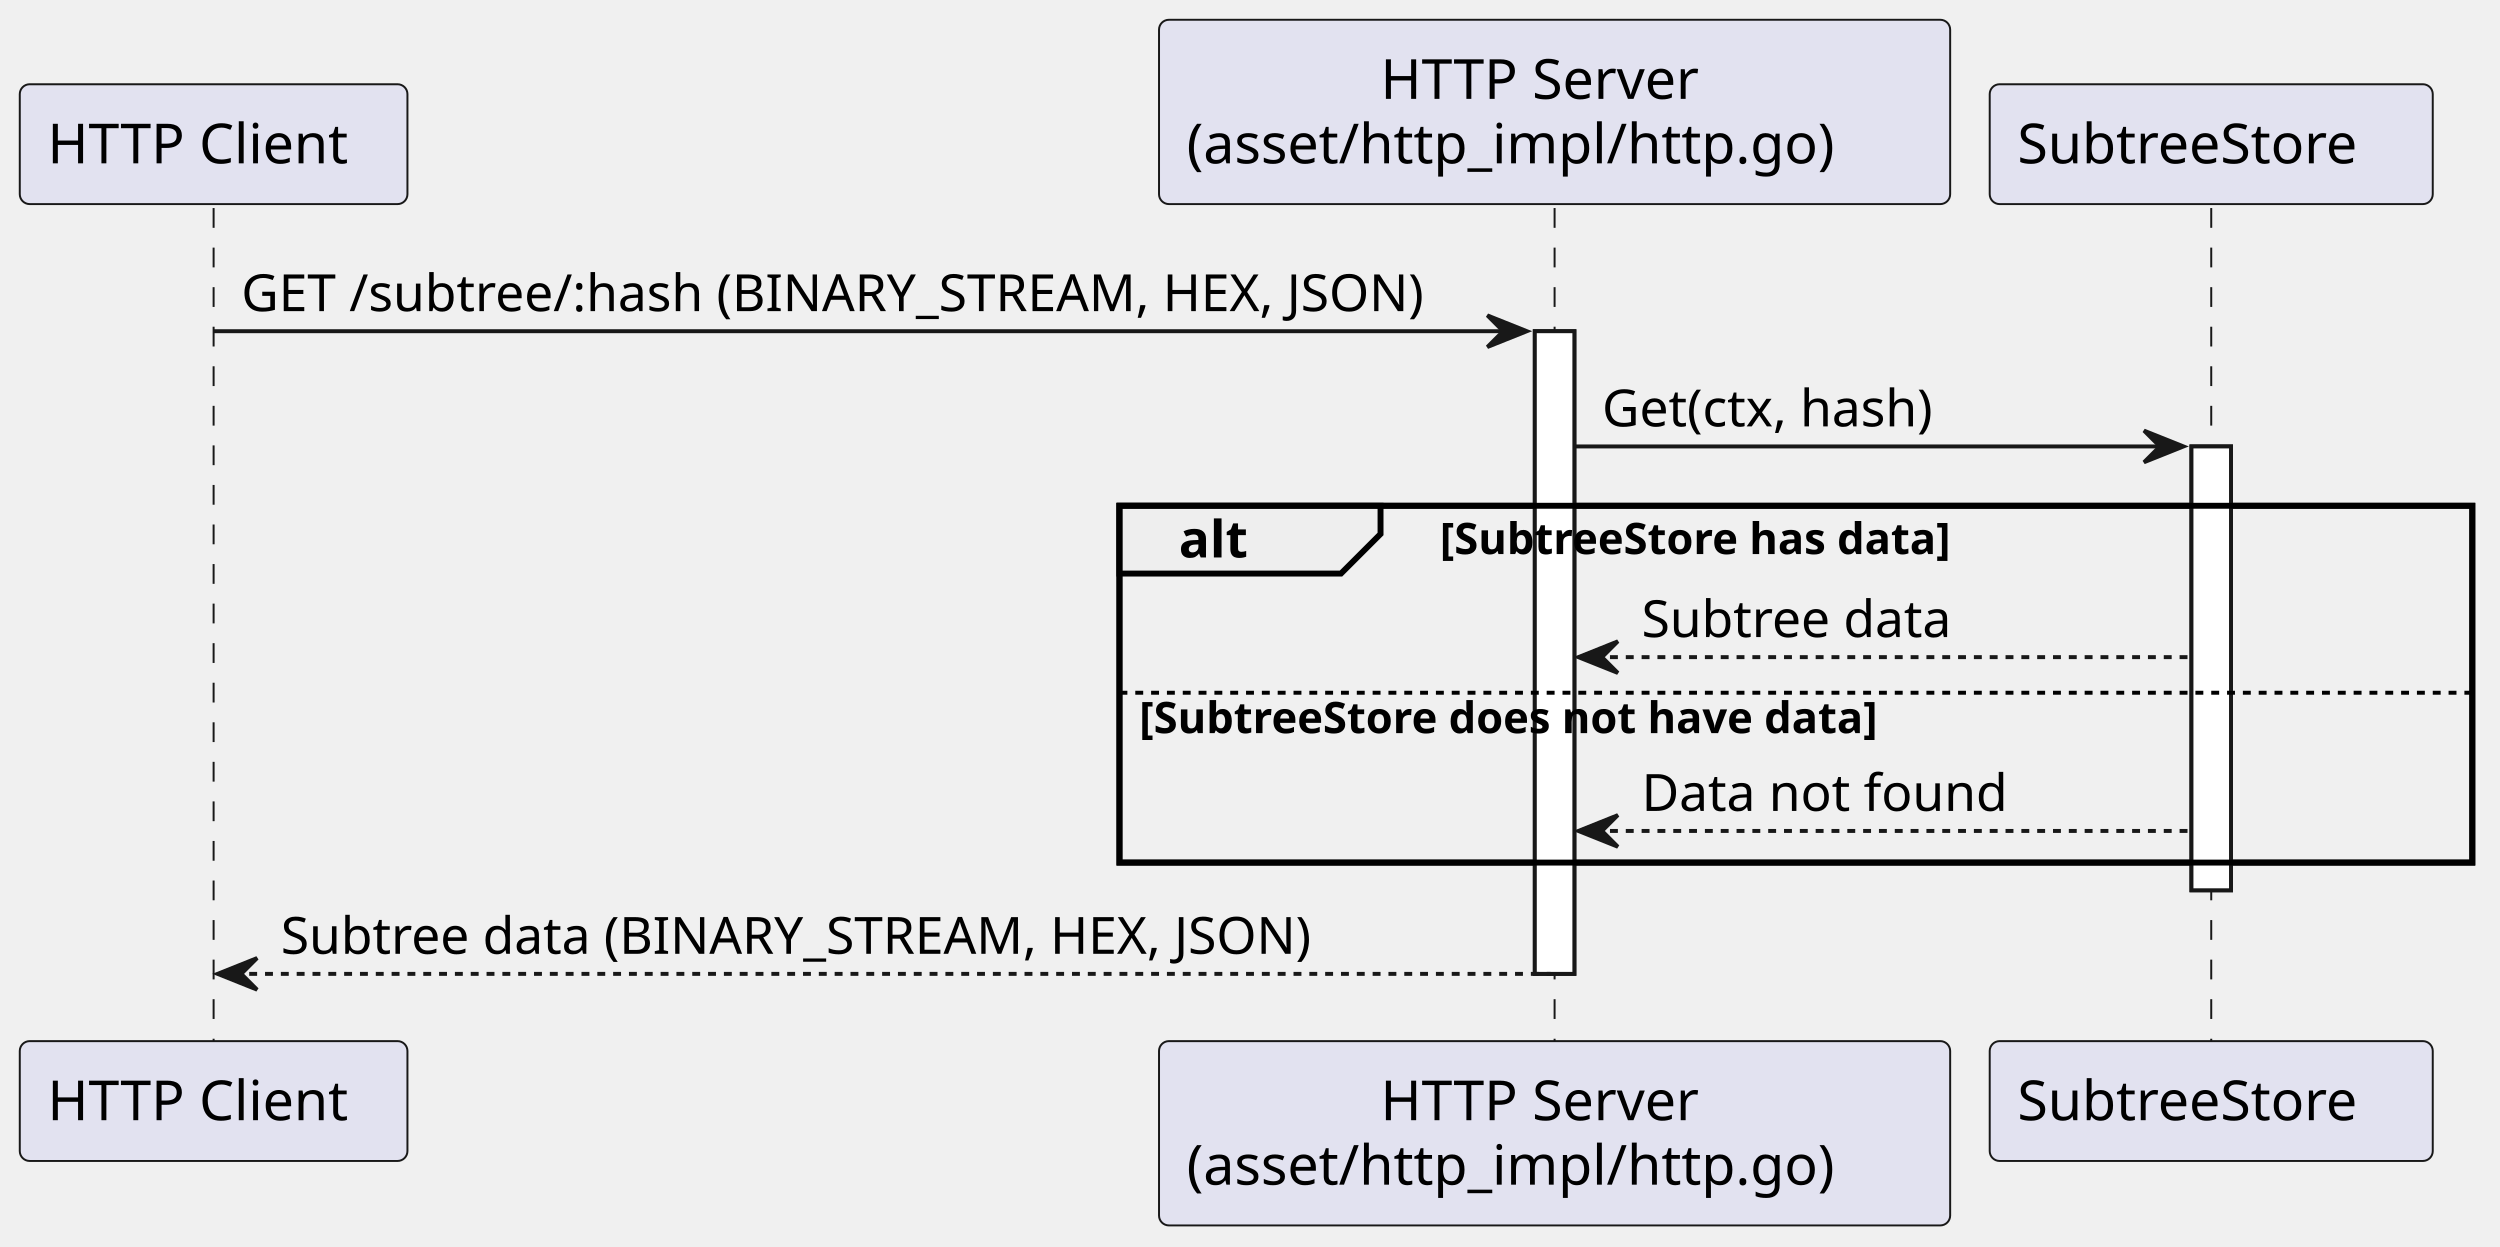
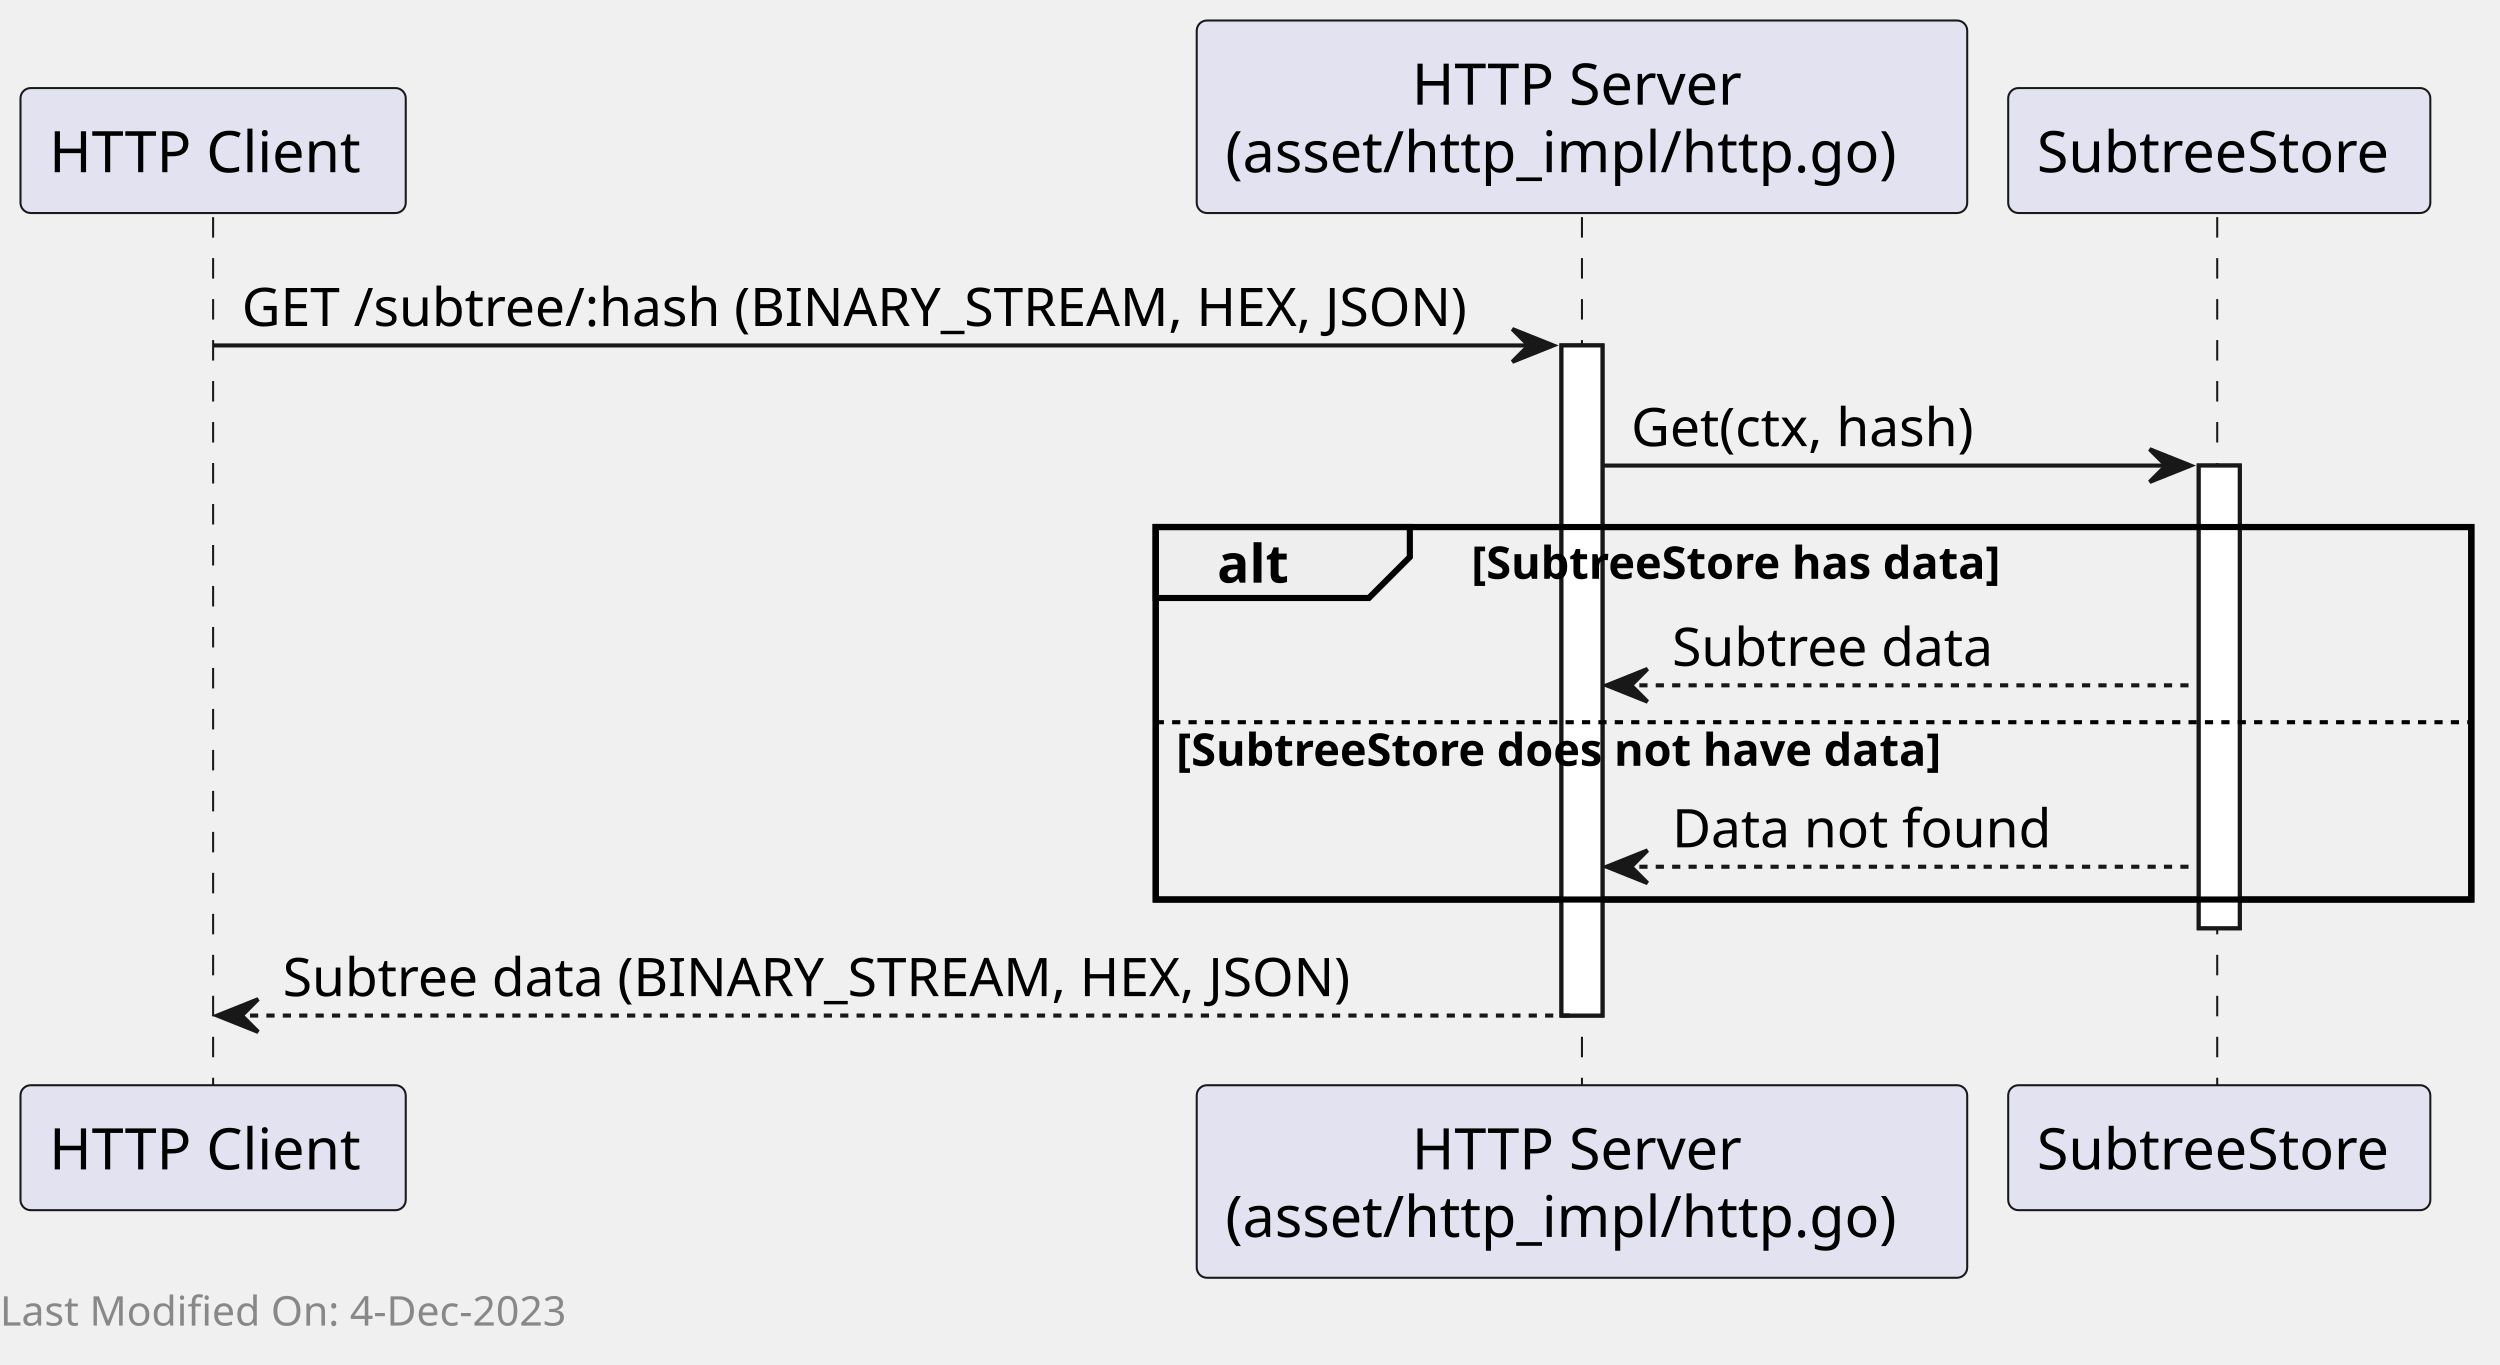
- <svg xmlns="http://www.w3.org/2000/svg" contentStyleType="text/css" height="315" preserveAspectRatio="none" viewBox="0 0 632 315" width="632" zoomAndPan="magnify">
-   <path d="m388 83.727h10v162.469h-10z" fill="#fff" stroke="#181818" />
-   <path d="m554 112.859h10v112.203h-10z" fill="#fff" stroke="#181818" />
-   <path d="m283 127.859h342v90.203h-342z" fill="none" stroke="#000" stroke-width="1.5" />
-   <g stroke="#181818" stroke-width=".5">
-     <g stroke-dasharray="5 5">
-       <path d="m54 52.594v211.601" />
-       <path d="m393 52.594v211.601" />
-       <path d="m559 52.594v211.601" />
-     </g>
-     <rect fill="#e2e2f0" height="30.297" rx="2.5" width="98" x="5" y="21.297" />
+ <svg xmlns="http://www.w3.org/2000/svg" contentStyleType="text/css" height="333" preserveAspectRatio="none" viewBox="0 0 610 333" width="610" zoomAndPan="magnify">
+   <path d="m381 84.287h10v163.508h-10z" fill="#fff" stroke="#181818" />
+   <path d="m536.5 113.598h10v112.887h-10z" fill="#fff" stroke="#181818" />
+   <path d="m282 128.598h321v90.887h-321z" fill="none" stroke="#000" stroke-width="1.5" />
+   <g stroke="#181818">
+     <path d="m52 52.977v212.818" stroke-dasharray="5 5" stroke-width=".5" />
+     <path d="m386 52.977v212.818" stroke-dasharray="5 5" stroke-width=".5" />
+     <path d="m541 52.977v212.818" stroke-dasharray="5 5" stroke-width=".5" />
+     <rect fill="#e2e2f0" height="30.488" rx="2.5" stroke-width=".5" width="94" x="5" y="21.488" />
  </g>
-   <text font-family="sans-serif" font-size="14" lengthAdjust="spacing" textLength="84" x="12" y="41.292">HTTP Client</text>
-   <rect fill="#e2e2f0" height="30.297" rx="2.5" stroke="#181818" stroke-width=".5" width="98" x="5" y="263.195" />
-   <text font-family="sans-serif" font-size="14" lengthAdjust="spacing" textLength="84" x="12" y="283.19">HTTP Client</text>
-   <rect fill="#e2e2f0" height="46.594" rx="2.5" stroke="#181818" stroke-width=".5" width="200" x="293" y="5" />
-   <text font-family="sans-serif" font-size="14" lengthAdjust="spacing" textLength="88" x="349" y="24.995">HTTP Server</text>
-   <text font-family="sans-serif" font-size="14" lengthAdjust="spacing" textLength="186" x="300" y="41.292">(asset/http_impl/http.go)</text>
-   <rect fill="#e2e2f0" height="46.594" rx="2.5" stroke="#181818" stroke-width=".5" width="200" x="293" y="263.195" />
-   <text font-family="sans-serif" font-size="14" lengthAdjust="spacing" textLength="88" x="349" y="283.19">HTTP Server</text>
-   <text font-family="sans-serif" font-size="14" lengthAdjust="spacing" textLength="186" x="300" y="299.487">(asset/http_impl/http.go)</text>
-   <rect fill="#e2e2f0" height="30.297" rx="2.5" stroke="#181818" stroke-width=".5" width="112" x="503" y="21.297" />
-   <text font-family="sans-serif" font-size="14" lengthAdjust="spacing" textLength="98" x="510" y="41.292">SubtreeStore</text>
-   <rect fill="#e2e2f0" height="30.297" rx="2.5" stroke="#181818" stroke-width=".5" width="112" x="503" y="263.195" />
-   <text font-family="sans-serif" font-size="14" lengthAdjust="spacing" textLength="98" x="510" y="283.19">SubtreeStore</text>
-   <g stroke="#181818">
-     <path d="m388 83.727h10v162.469h-10z" fill="#fff" />
-     <path d="m554 112.859h10v112.203h-10z" fill="#fff" />
-     <path d="m376 79.727 10 4-10 4 4-4z" fill="#181818" />
-     <path d="m54 83.727h328" />
-   </g>
-   <text font-family="sans-serif" font-size="13" lengthAdjust="spacing" textLength="315" x="61" y="78.661">GET /subtree/:hash (BINARY_STREAM, HEX, JSON)</text>
-   <path d="m542 108.859 10 4-10 4 4-4z" fill="#181818" stroke="#181818" />
-   <path d="m398 112.859h150" stroke="#181818" />
-   <text font-family="sans-serif" font-size="13" lengthAdjust="spacing" textLength="92" x="405" y="107.793">Get(ctx, hash)</text>
-   <path d="m283 127.859h66v7.133l-10 10h-56z" fill="#eee" stroke="#000" stroke-width="1.5" />
-   <path d="m283 127.859h342v90.203h-342z" fill="none" stroke="#000" stroke-width="1.5" />
-   <text font-family="sans-serif" font-size="13" font-weight="bold" lengthAdjust="spacing" textLength="21" x="298" y="140.926">alt</text>
-   <text font-family="sans-serif" font-size="11" font-weight="bold" lengthAdjust="spacing" textLength="163" x="364" y="140.07">[SubtreeStore has data]</text>
-   <path d="m409 162.125-10 4 10 4-4-4z" fill="#181818" stroke="#181818" />
-   <path d="m403 166.125h150" stroke="#181818" stroke-dasharray="2 2" />
-   <text font-family="sans-serif" font-size="13" lengthAdjust="spacing" textLength="83" x="415" y="161.059">Subtree data</text>
-   <path d="m283 175.125h342" stroke="#000" stroke-dasharray="2 2" />
-   <text font-family="sans-serif" font-size="11" font-weight="bold" lengthAdjust="spacing" textLength="235" x="288" y="185.335">[SubtreeStore does not have data]</text>
-   <path d="m409 206.062-10 4 10 4-4-4z" fill="#181818" stroke="#181818" />
-   <path d="m403 210.062h150" stroke="#181818" stroke-dasharray="2 2" />
-   <text font-family="sans-serif" font-size="13" lengthAdjust="spacing" textLength="97" x="415" y="204.997">Data not found</text>
-   <path d="m65 242.195-10 4 10 4-4-4z" fill="#181818" stroke="#181818" />
-   <path d="m59 246.195h333" stroke="#181818" stroke-dasharray="2 2" />
-   <text font-family="sans-serif" font-size="13" lengthAdjust="spacing" textLength="275" x="71" y="241.129">Subtree data (BINARY_STREAM, HEX, JSON)</text>
+   <text font-family="sans-serif" font-size="14" lengthAdjust="spacing" textLength="80" x="12" y="42.023">HTTP Client</text>
+   <rect fill="#e2e2f0" height="30.488" rx="2.5" stroke="#181818" stroke-width=".5" width="94" x="5" y="264.795" />
+   <text font-family="sans-serif" font-size="14" lengthAdjust="spacing" textLength="80" x="12" y="285.33">HTTP Client</text>
+   <rect fill="#e2e2f0" height="46.977" rx="2.5" stroke="#181818" stroke-width=".5" width="188" x="292" y="5" />
+   <text font-family="sans-serif" font-size="14" lengthAdjust="spacing" textLength="83" x="344.5" y="25.535">HTTP Server</text>
+   <text font-family="sans-serif" font-size="14" lengthAdjust="spacing" textLength="174" x="299" y="42.023">(asset/http_impl/http.go)</text>
+   <rect fill="#e2e2f0" height="46.977" rx="2.5" stroke="#181818" stroke-width=".5" width="188" x="292" y="264.795" />
+   <text font-family="sans-serif" font-size="14" lengthAdjust="spacing" textLength="83" x="344.5" y="285.33">HTTP Server</text>
+   <text font-family="sans-serif" font-size="14" lengthAdjust="spacing" textLength="174" x="299" y="301.818">(asset/http_impl/http.go)</text>
+   <rect fill="#e2e2f0" height="30.488" rx="2.5" stroke="#181818" stroke-width=".5" width="103" x="490" y="21.488" />
+   <text font-family="sans-serif" font-size="14" lengthAdjust="spacing" textLength="89" x="497" y="42.023">SubtreeStore</text>
+   <rect fill="#e2e2f0" height="30.488" rx="2.5" stroke="#181818" stroke-width=".5" width="103" x="490" y="264.795" />
+   <text font-family="sans-serif" font-size="14" lengthAdjust="spacing" textLength="89" x="497" y="285.33">SubtreeStore</text>
+   <path d="m381 84.287h10v163.508h-10z" fill="#fff" stroke="#181818" />
+   <path d="m536.5 113.598h10v112.887h-10z" fill="#fff" stroke="#181818" />
+   <path d="m369 80.287 10 4-10 4 4-4z" fill="#181818" stroke="#181818" />
+   <path d="m52 84.287h323" stroke="#181818" />
+   <text font-family="sans-serif" font-size="13" lengthAdjust="spacing" textLength="310" x="59" y="79.545">GET /subtree/:hash (BINARY_STREAM, HEX, JSON)</text>
+   <path d="m524.5 109.598 10 4-10 4 4-4z" fill="#181818" stroke="#181818" />
+   <path d="m391 113.598h139.5" stroke="#181818" />
+   <text font-family="sans-serif" font-size="13" lengthAdjust="spacing" textLength="87" x="398" y="108.856">Get(ctx, hash)</text>
+   <path d="m282 128.598h62v7.311l-10 10h-52z" fill="#eee" stroke="#000" stroke-width="1.5" />
+   <path d="m282 128.598h321v90.887h-321z" fill="none" stroke="#000" stroke-width="1.5" />
+   <text font-family="sans-serif" font-size="13" font-weight="bold" lengthAdjust="spacing" textLength="17" x="297" y="142.166">alt</text>
+   <text font-family="sans-serif" font-size="11" font-weight="bold" lengthAdjust="spacing" textLength="127" x="359" y="141.232">[SubtreeStore has data]</text>
+   <path d="m402 163.219-10 4 10 4-4-4z" fill="#181818" stroke="#181818" />
+   <path d="m396 167.219h139.5" stroke="#181818" stroke-dasharray="2 2" />
+   <text font-family="sans-serif" font-size="13" lengthAdjust="spacing" textLength="78" x="408" y="162.477">Subtree data</text>
+   <path d="m282 176.219h321" stroke="#000" stroke-dasharray="2 2" />
+   <text font-family="sans-serif" font-size="11" font-weight="bold" lengthAdjust="spacing" textLength="186" x="287" y="186.853">[SubtreeStore does not have data]</text>
+   <path d="m402 207.484-10 4 10 4-4-4z" fill="#181818" stroke="#181818" />
+   <path d="m396 211.484h139.5" stroke="#181818" stroke-dasharray="2 2" />
+   <text font-family="sans-serif" font-size="13" lengthAdjust="spacing" textLength="95" x="408" y="206.742">Data not found</text>
+   <path d="m63 243.795-10 4 10 4-4-4z" fill="#181818" stroke="#181818" />
+   <path d="m57 247.795h328" stroke="#181818" stroke-dasharray="2 2" />
+   <text font-family="sans-serif" font-size="13" lengthAdjust="spacing" textLength="265" x="69" y="243.053">Subtree data (BINARY_STREAM, HEX, JSON)</text>
+   <text fill="#888" font-family="sans-serif" font-size="10" lengthAdjust="spacing" textLength="149" y="323.44">Last Modified On: 4-Dec-2023</text>
</svg>
